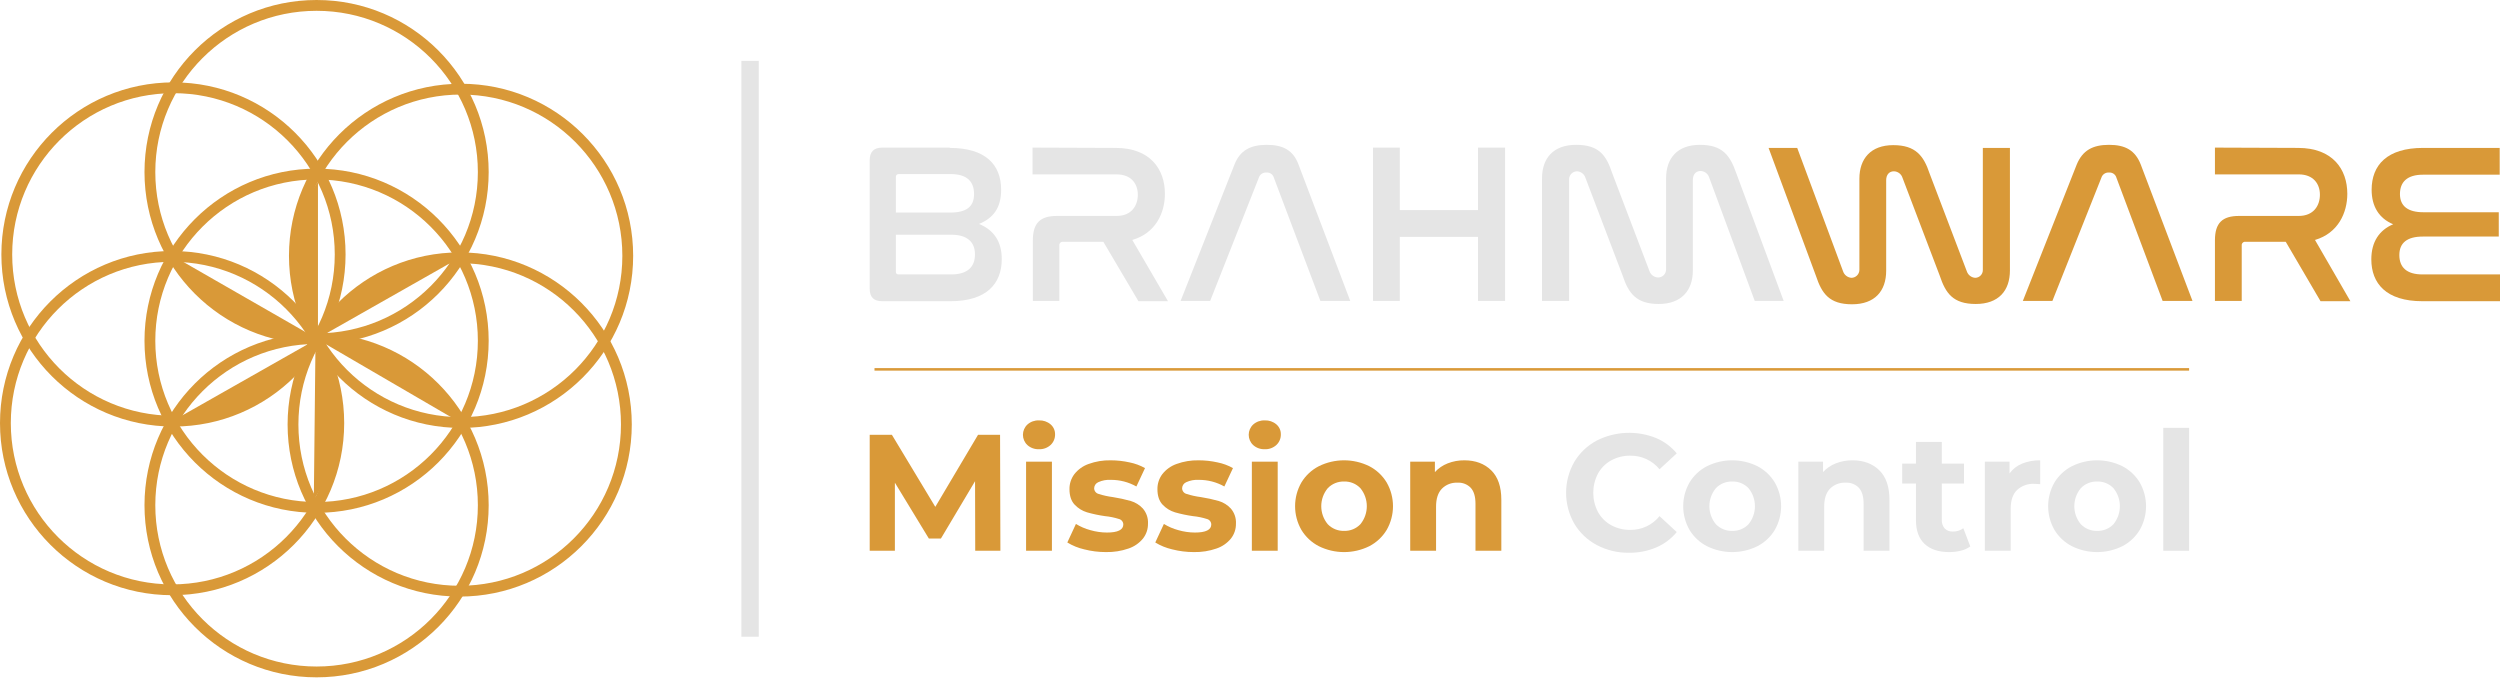
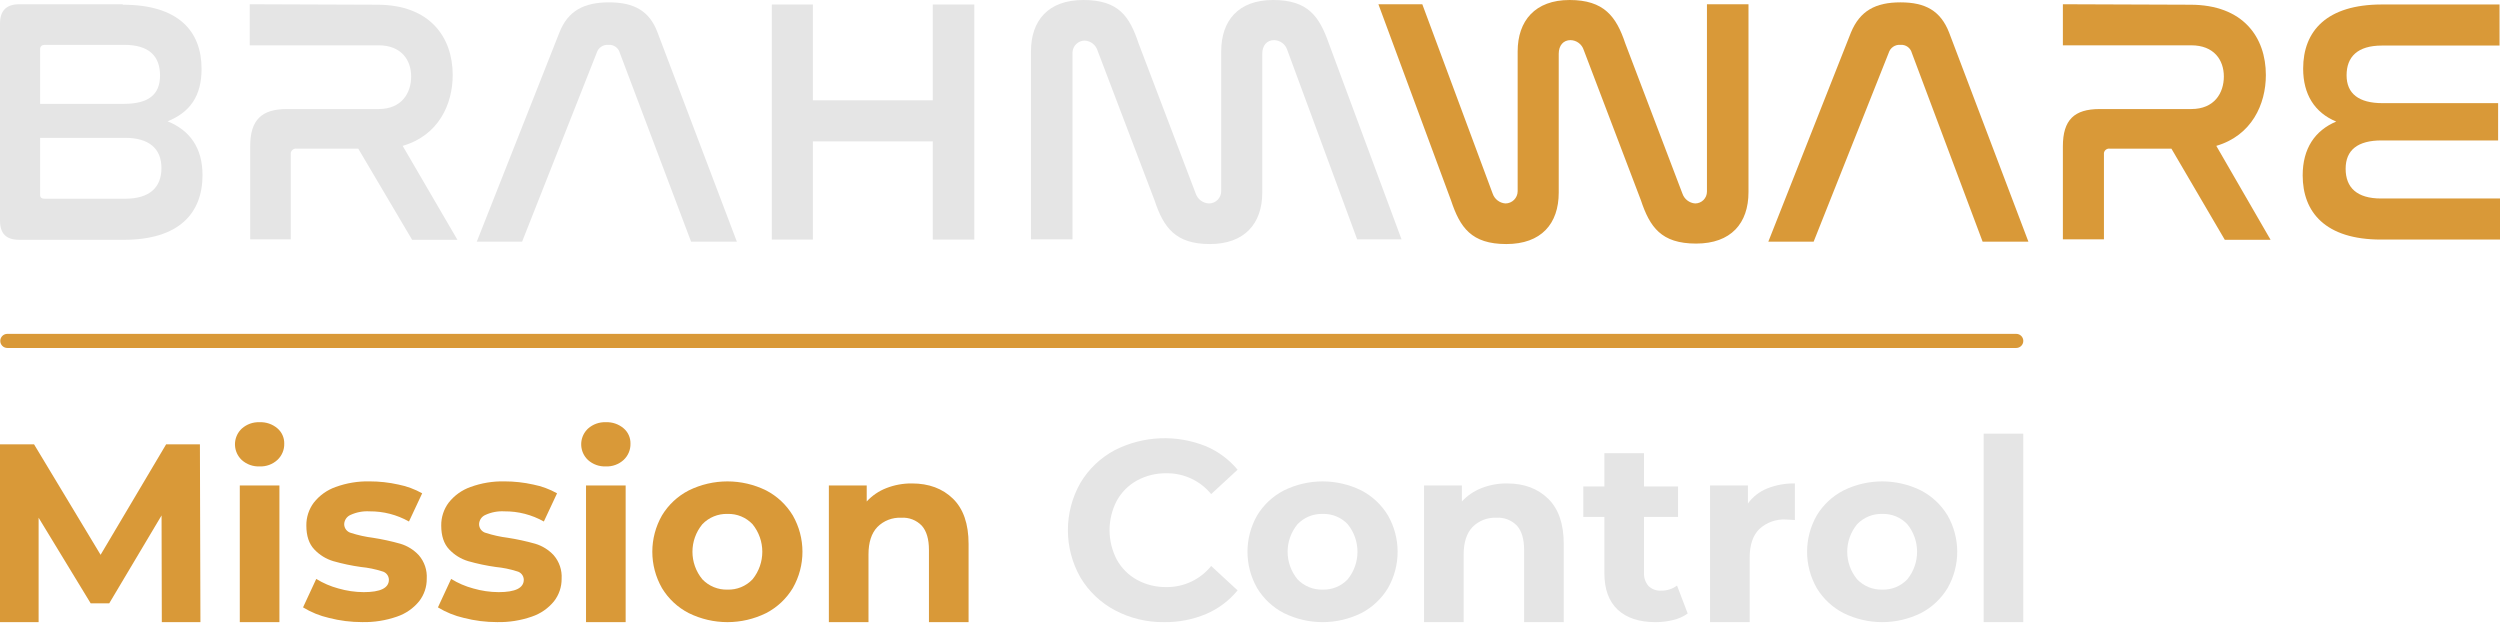
- <svg xmlns="http://www.w3.org/2000/svg" id="a4bc3d27-358b-4b19-a717-aac67d6f48ff" data-name="a7fe86fc-986b-412c-b933-82a198b58c45" viewBox="0 0 1086.611 294.4">
+ <svg xmlns="http://www.w3.org/2000/svg" id="mission-control-full" viewBox="0 0 708.6 176.337">
  <defs>
-     <style>.afd6b73d-a8cb-4300-a649-51949e7c6a8b{fill:#d99938;}.ab57ac01-5a40-4b19-808e-fac5e8daa272{fill:#e5e5e5;}</style>
+     <style>
+       .cls-1 {
+         fill: #e5e5e5;
+       }
+ 
+       .cls-2 {
+         fill: #d99938;
+       }
+     </style>
  </defs>
-   <g id="ee30f58a-e5e4-446a-966c-2461d2db82c5" data-name="e59396bd-554d-4437-bf66-0460b0d36a81">
-     <path class="afd6b73d-a8cb-4300-a649-51949e7c6a8b" d="M178.913,335.903a74.8,74.8,0,1,1,74.8-74.8v0h0A74.8,74.8,0,0,1,178.913,335.903Zm0-144.9a70.1,70.1,0,1,0,70.1,70.1h0a70.1,70.1,0,0,0-70.1-70.1Z" transform="translate(-41.31281 -41.50341)" />
-     <path class="afd6b73d-a8cb-4300-a649-51949e7c6a8b" d="M178.913,264.403a74.8,74.8,0,1,1,74.8-74.8v0h0A74.8,74.8,0,0,1,178.913,264.403Zm0-144.9a70.1,70.1,0,1,0,70.1,70.1h0a70.1,70.1,0,0,0-70.1-70.1Z" transform="translate(-41.31281 -41.50341)" />
-     <path class="afd6b73d-a8cb-4300-a649-51949e7c6a8b" d="M178.913,191.103a74.8,74.8,0,1,1,74.8-74.8v0h0A74.8,74.8,0,0,1,178.913,191.103Zm0-144.9a70.1,70.1,0,1,0,70.1,70.1,70.1,70.1,0,0,0-70.1-70.1h0Z" transform="translate(-41.31281 -41.50341)" />
-     <path class="afd6b73d-a8cb-4300-a649-51949e7c6a8b" d="M241.713,227.503a74.8,74.8,0,1,1,74.8-74.8,74.8,74.8,0,0,1-74.8,74.8Zm0-144.9a70.1,70.1,0,1,0,70.1,70.1,70.1,70.1,0,0,0-70.1-70.1Z" transform="translate(-41.31281 -41.50341)" />
-     <path class="afd6b73d-a8cb-4300-a649-51949e7c6a8b" d="M241.113,300.803a74.8,74.8,0,1,1,74.8-74.8v0h0A74.8,74.8,0,0,1,241.113,300.803Zm0-144.9a70.1,70.1,0,1,0,70.1,70.1h0a70.1,70.1,0,0,0-70.1-70.1Z" transform="translate(-41.31281 -41.50341)" />
-     <path class="afd6b73d-a8cb-4300-a649-51949e7c6a8b" d="M116.713,226.903a74.8,74.8,0,1,1,74.8-74.8h0a74.8,74.8,0,0,1-74.8,74.8Zm0-144.9a70.1,70.1,0,1,0,70.1,70.1h0a70.1,70.1,0,0,0-70.1-70.1Z" transform="translate(-41.31281 -41.50341)" />
-     <path class="afd6b73d-a8cb-4300-a649-51949e7c6a8b" d="M116.113,300.203a74.8,74.8,0,1,1,74.8-74.8h0A74.8,74.8,0,0,1,116.113,300.203Zm0-144.9a70.1,70.1,0,1,0,70.1,70.1h0a70.1,70.1,0,0,0-70.1-70.1h0Z" transform="translate(-41.31281 -41.50341)" />
-     <path class="afd6b73d-a8cb-4300-a649-51949e7c6a8b" d="M179.513,186.103c-21.7-35.2,0-65.7,0-65.7" transform="translate(-41.31281 -41.50341)" />
-     <path class="afd6b73d-a8cb-4300-a649-51949e7c6a8b" d="M177.713,258.803c22.1-35,.7-65.7.7-65.7" transform="translate(-41.31281 -41.50341)" />
-     <path class="afd6b73d-a8cb-4300-a649-51949e7c6a8b" d="M181.913,187.103c19.9-36.3,57.1-32.4,57.1-32.4" transform="translate(-41.31281 -41.50341)" />
-     <path class="afd6b73d-a8cb-4300-a649-51949e7c6a8b" d="M238.713,223.603c-19-36.7-56.8-33.1-56.8-33.1" transform="translate(-41.31281 -41.50341)" />
-     <path class="afd6b73d-a8cb-4300-a649-51949e7c6a8b" d="M175.113,191.103c-19.9,36.3-57.1,32.4-57.1,32.4" transform="translate(-41.31281 -41.50341)" />
-     <path class="afd6b73d-a8cb-4300-a649-51949e7c6a8b" d="M118.813,154.103c19.2,36.6,57,32.7,57,32.7" transform="translate(-41.31281 -41.50341)" />
+   <g id="light">
+     <path class="cls-1" d="M34.788,1.338c15.654,0,22.344,7.359,22.344,18.197,0,7.76-3.345,12.31-9.634,14.852,6.289,2.542,9.901,7.493,9.901,15.253,0,10.704-6.556,18.33-22.344,18.33H5.486C1.739,67.97,0,66.231,0,62.484V6.69C0,3.077,1.739,1.204,5.486,1.204h29.302ZM11.373,29.436H35.055c6.958,0,10.303-2.542,10.303-8.028S42.28,12.711,35.189,12.711H12.711c-.803,0-1.338.401-1.338,1.204Zm0,25.823c0,.803.535,1.07,1.338,1.07H35.457c6.958,0,10.303-3.211,10.303-8.697s-3.479-8.563-10.303-8.563H11.373Z" transform="translate(0 0)" />
+     <path class="cls-1" d="M106.906,1.338c14.985,0,21.408,9.232,21.408,19.936,0,8.296-4.014,17.126-14.183,20.07l15.521,26.626H116.807L101.554,42.147H84.16A1.472,1.472,0,0,0,82.429,43.303h0l-.009.048V67.836H70.914V41.478c0-7.493,3.211-10.57,10.436-10.57h25.957c6.556,0,9.232-4.549,9.232-9.232s-2.81-8.831-9.232-8.831H70.78V1.204Z" transform="translate(0 0)" />
+     <path class="cls-1" d="M147.982,68.505H135.137l23.415-59.273C160.96,3.077,165.51.669,172.601.669s11.507,2.408,13.781,8.563l22.478,59.273H195.882l-20.204-53.52a3.077,3.077,0,0,0-3.211-2.275,3.211,3.211,0,0,0-3.345,2.275Z" transform="translate(0 0)" />
+     <path class="cls-1" d="M230.402,1.405V28.432h33.985V1.271h11.774V67.903H264.387V40.073H230.402V67.903h-11.64V1.271H230.402Z" transform="translate(0 0)" />
+     <path class="cls-1" d="M303.858,67.836H292.217v-53.252C292.217,5.887,297.034,0,307.069,0s13.112,4.683,15.654,12.31l16.19,42.548a4.148,4.148,0,0,0,3.746,2.81,3.479,3.479,0,0,0,3.479-3.479h0V14.584C346.138,5.887,350.955,0,360.856,0s13.112,4.683,15.788,12.31l20.605,55.527H384.672L364.87,14.183a4.014,4.014,0,0,0-3.746-2.81c-2.007,0-3.345,1.472-3.345,3.88V54.59c0,8.831-5.084,14.584-14.852,14.584s-13.112-4.683-15.654-12.31L311.083,14.316a4.014,4.014,0,0,0-3.613-2.81,3.479,3.479,0,0,0-3.479,3.345V67.836Z" transform="translate(0 0)" />
+     <path class="cls-1" d="M316.04,172.985a24.973,24.973,0,0,1-9.792-9.288,27.074,27.074,0,0,1,0-26.855,24.987,24.987,0,0,1,9.792-9.288,31.248,31.248,0,0,1,25.848-1.044,23.746,23.746,0,0,1,8.893,6.624L343.292,140.046a16.103,16.103,0,0,0-12.672-5.904,16.835,16.835,0,0,0-8.353,2.052,14.593,14.593,0,0,0-5.724,5.725,18.025,18.025,0,0,0,0,16.704,14.597,14.597,0,0,0,5.724,5.724,16.825,16.825,0,0,0,8.353,2.052,16.022,16.022,0,0,0,12.672-5.976l7.488,6.912a23.347,23.347,0,0,1-8.929,6.695,29.634,29.634,0,0,1-11.88,2.305A28.939,28.939,0,0,1,316.04,172.985Z" transform="translate(0 0)" />
+     <path class="cls-1" d="M363.919,173.78a18.991,18.991,0,0,1-7.596-7.092,20.738,20.738,0,0,1,0-20.592A18.998,18.998,0,0,1,363.919,139.005a24.787,24.787,0,0,1,21.924,0,19.068,19.068,0,0,1,7.561,7.092,20.738,20.738,0,0,1,0,20.592,19.061,19.061,0,0,1-7.561,7.092A24.778,24.778,0,0,1,363.919,173.78Zm18.072-9.575a12.392,12.392,0,0,0,0-15.624,9.355,9.355,0,0,0-7.092-2.916,9.47,9.47,0,0,0-7.128,2.916,12.269,12.269,0,0,0,0,15.624,9.473,9.473,0,0,0,7.128,2.916A9.358,9.358,0,0,0,381.991,164.205Z" transform="translate(0 0)" />
+     <path class="cls-1" d="M438.8,141.345q4.427,4.32,4.428,12.816V176.337H431.995V155.889q0-4.607-2.016-6.876a7.395,7.395,0,0,0-5.832-2.268,8.938,8.938,0,0,0-6.769,2.628q-2.521,2.629-2.52,7.811V176.337H403.627V137.601h10.729v4.536a14.922,14.922,0,0,1,5.544-3.78,19.336,19.336,0,0,1,7.271-1.331Q434.371,137.025,438.8,141.345Z" transform="translate(0 0)" />
+     <path class="cls-1" d="M478.362,173.889a11.528,11.528,0,0,1-4.068,1.836,20.608,20.608,0,0,1-5.075.612q-6.913,0-10.692-3.528-3.781-3.527-3.78-10.368V146.528h-5.976v-8.64h5.976v-9.432h11.232v9.432H475.626v8.64h-9.647v15.769a5.289,5.289,0,0,0,1.26,3.78,4.665,4.665,0,0,0,3.564,1.332,7.214,7.214,0,0,0,4.535-1.44Z" transform="translate(0 0)" />
+     <path class="cls-1" d="M500.862,138.465a20.173,20.173,0,0,1,7.885-1.439v10.367q-1.874-.144-2.521-.144a10.291,10.291,0,0,0-7.56,2.7q-2.738,2.7-2.736,8.1V176.337H484.698V137.601h10.729v5.112A12.486,12.486,0,0,1,500.862,138.465Z" transform="translate(0 0)" />
+     <path class="cls-1" d="M522.535,173.78a18.991,18.991,0,0,1-7.596-7.092,20.738,20.738,0,0,1,0-20.592,18.998,18.998,0,0,1,7.596-7.092,24.787,24.787,0,0,1,21.924,0,19.068,19.068,0,0,1,7.561,7.092,20.738,20.738,0,0,1,0,20.592,19.061,19.061,0,0,1-7.561,7.092A24.778,24.778,0,0,1,522.535,173.78Zm18.072-9.575a12.392,12.392,0,0,0,0-15.624,9.355,9.355,0,0,0-7.092-2.916,9.47,9.47,0,0,0-7.128,2.916,12.269,12.269,0,0,0,0,15.624,9.473,9.473,0,0,0,7.128,2.916A9.358,9.358,0,0,0,540.607,164.205Z" transform="translate(0 0)" />
+     <path class="cls-1" d="M562.243,122.913h11.232V176.337H562.243Z" transform="translate(0 0)" />
  </g>
-   <g id="b8170af3-b664-4081-acb8-f8efc84559b8" data-name="a34c2e6a-75ce-4a4f-b1d3-d9c242c16210">
-     <path class="afd6b73d-a8cb-4300-a649-51949e7c6a8b" d="M822.46,105.791l19.936,53.653a4.148,4.148,0,0,0,3.613,2.81,3.479,3.479,0,0,0,3.479-3.479h0V119.171c0-8.697,4.951-14.584,14.718-14.584s13.246,4.683,15.788,12.31l16.19,42.548a4.148,4.148,0,0,0,3.613,2.81,3.345,3.345,0,0,0,3.345-3.345h0V105.791h11.774v53.252c0,8.831-4.951,14.584-14.852,14.584s-13.112-4.683-15.655-12.31l-16.19-42.548a4.014,4.014,0,0,0-3.746-2.81c-2.007,0-3.345,1.472-3.345,3.88v39.337c0,8.831-4.951,14.584-14.852,14.584s-13.112-4.683-15.655-12.31l-20.605-55.66Z" transform="translate(-41.31281 -41.50341)" />
-     <path class="afd6b73d-a8cb-4300-a649-51949e7c6a8b" d="M933.38,172.289H920.535l23.415-59.273c2.542-6.155,6.958-8.563,14.049-8.563s11.373,2.408,13.781,8.563l22.478,59.273H981.28L961.21,118.769a3.077,3.077,0,0,0-3.211-2.275,3.211,3.211,0,0,0-3.345,2.275Z" transform="translate(-41.31281 -41.50341)" />
-     <path class="afd6b73d-a8cb-4300-a649-51949e7c6a8b" d="M1040.151,105.791c14.986,0,21.408,9.232,21.408,19.936,0,8.296-4.014,17.126-14.049,20.07l15.387,26.626H1049.919l-15.119-25.823h-17.394a1.472,1.472,0,0,0-1.731,1.156l-.009.048V172.289h-11.641V145.931c0-7.493,3.211-10.57,10.436-10.57h25.957c6.556,0,9.232-4.549,9.232-9.232s-2.81-8.831-9.232-8.831h-36.393V105.657Z" transform="translate(-41.31281 -41.50341)" />
-     <path class="afd6b73d-a8cb-4300-a649-51949e7c6a8b" d="M1127.79,105.791v11.641h-33.316c-6.958,0-10.035,3.211-10.035,8.429s3.479,7.894,10.169,7.894h32.781V144.325h-33.048c-6.69,0-10.169,2.676-10.169,8.028s3.211,8.429,10.035,8.429h33.717v11.641h-33.717c-15.788,0-22.211-7.76-22.211-18.197,0-7.627,3.479-12.711,9.5-15.253-6.155-2.542-9.366-7.76-9.366-14.986,0-10.704,6.69-18.197,22.344-18.197Z" transform="translate(-41.31281 -41.50341)" />
-     <path class="ab57ac01-5a40-4b19-808e-fac5e8daa272" d="M454.111,105.791c15.654,0,22.344,7.359,22.344,18.197,0,7.76-3.345,12.31-9.634,14.852,6.289,2.542,9.901,7.493,9.901,15.253,0,10.704-6.556,18.33-22.344,18.33H424.809c-3.746,0-5.486-1.739-5.486-5.486V111.143c0-3.613,1.739-5.486,5.486-5.486h29.302ZM430.696,133.889h23.682c6.958,0,10.303-2.542,10.303-8.028s-3.077-8.697-10.169-8.697H432.034c-.803,0-1.338.401-1.338,1.204Zm0,25.823c0,.803.535,1.07,1.338,1.07h22.746c6.958,0,10.303-3.211,10.303-8.697s-3.479-8.563-10.303-8.563H430.696Z" transform="translate(-41.31281 -41.50341)" />
-     <path class="ab57ac01-5a40-4b19-808e-fac5e8daa272" d="M526.229,105.791c14.986,0,21.408,9.232,21.408,19.936,0,8.296-4.014,17.126-14.183,20.07l15.521,26.626H536.13L520.877,146.6H503.483a1.472,1.472,0,0,0-1.731,1.156l-.009.048V172.289H490.237V145.931c0-7.493,3.211-10.57,10.436-10.57h25.957c6.556,0,9.232-4.549,9.232-9.232s-2.81-8.831-9.232-8.831H490.103V105.657Z" transform="translate(-41.31281 -41.50341)" />
-     <path class="ab57ac01-5a40-4b19-808e-fac5e8daa272" d="M567.305,172.289H554.461l23.415-59.273c2.408-6.155,6.958-8.563,14.049-8.563s11.507,2.408,13.781,8.563l22.478,59.273H615.205L595.002,118.769a3.077,3.077,0,0,0-3.211-2.275,3.211,3.211,0,0,0-3.345,2.275Z" transform="translate(-41.31281 -41.50341)" />
-     <path class="ab57ac01-5a40-4b19-808e-fac5e8daa272" d="M649.726,105.791v27.027h33.985v-27.161h11.774V172.289H683.71V144.459h-33.985V172.289H638.085V105.657h11.641Z" transform="translate(-41.31281 -41.50341)" />
-     <path class="ab57ac01-5a40-4b19-808e-fac5e8daa272" d="M723.181,172.289H711.541V119.037c0-8.697,4.817-14.584,14.852-14.584s13.112,4.683,15.654,12.31l16.19,42.548a4.148,4.148,0,0,0,3.746,2.81,3.479,3.479,0,0,0,3.479-3.479h0V119.037c0-8.697,4.817-14.584,14.718-14.584s13.112,4.683,15.788,12.31L816.573,172.289H803.996l-19.802-53.653a4.014,4.014,0,0,0-3.746-2.81c-2.007,0-3.345,1.472-3.345,3.88v39.337c0,8.831-5.084,14.584-14.852,14.584s-13.112-4.683-15.654-12.31l-16.19-42.548a4.014,4.014,0,0,0-3.613-2.81,3.479,3.479,0,0,0-3.479,3.345V172.289Z" transform="translate(-41.31281 -41.50341)" />
+   <g id="dark">
+     <path class="cls-2" d="M403.137,1.204l19.936,53.653a4.148,4.148,0,0,0,3.613,2.81,3.479,3.479,0,0,0,3.479-3.479h0V14.584C430.164,5.887,435.115,0,444.882,0S458.128,4.683,460.67,12.31l16.19,42.548a4.148,4.148,0,0,0,3.613,2.81,3.345,3.345,0,0,0,3.345-3.345h0V1.204h11.774v53.252c0,8.831-4.951,14.584-14.852,14.584s-13.112-4.683-15.654-12.31l-16.19-42.548a4.014,4.014,0,0,0-3.746-2.81c-2.007,0-3.345,1.472-3.345,3.88V54.59c0,8.831-4.951,14.584-14.852,14.584s-13.112-4.683-15.654-12.31l-20.605-55.66Z" transform="translate(0 0)" />
+     <path class="cls-2" d="M514.056,68.505H501.211l23.415-59.273C527.168,3.077,531.584.669,538.675.669s11.373,2.408,13.781,8.563l22.478,59.273H561.956l-20.07-53.52a3.077,3.077,0,0,0-3.211-2.275,3.211,3.211,0,0,0-3.345,2.275Z" transform="translate(0 0)" />
+     <path class="cls-2" d="M620.828,1.338c14.985,0,21.408,9.232,21.408,19.936,0,8.296-4.014,17.126-14.049,20.07l15.387,26.626h-12.978L615.476,42.147H598.082a1.472,1.472,0,0,0-1.731,1.156l-.009.048V67.836H584.702V41.478c0-7.493,3.211-10.57,10.436-10.57h25.957c6.556,0,9.232-4.549,9.232-9.232s-2.81-8.831-9.232-8.831H584.702V1.204Z" transform="translate(0 0)" />
+     <path class="cls-2" d="M708.466,1.271V12.912h-33.316c-6.958,0-10.035,3.211-10.035,8.429s3.479,7.894,10.169,7.894h32.781V39.805H675.016c-6.69,0-10.169,2.676-10.169,8.028s3.211,8.429,10.035,8.429H708.6V67.903H674.883c-15.788,0-22.211-7.76-22.211-18.197,0-7.627,3.479-12.711,9.5-15.253-6.155-2.542-9.366-7.76-9.366-14.986,0-10.704,6.69-18.197,22.344-18.197Z" transform="translate(0 0)" />
+     <path class="cls-2" d="M45.864,176.337,45.792,146.097,30.96,171.009H25.704L10.944,146.745V176.337H0V125.937H9.648L28.513,157.257l18.576-31.32h9.575l.145,50.4Z" transform="translate(0 0)" />
+     <path class="cls-2" d="M68.543,130.401a6.099,6.099,0,0,1-.308-8.62v0q.149-.16.308-.308a7.127,7.127,0,0,1,5.04-1.8,7.302,7.302,0,0,1,5.04,1.729,5.539,5.539,0,0,1,1.944,4.319,6.117,6.117,0,0,1-1.944,4.645,7.044,7.044,0,0,1-5.04,1.836A7.122,7.122,0,0,1,68.543,130.401Zm-.576,7.199H79.199V176.337H67.967Z" transform="translate(0 0)" />
+     <path class="cls-2" d="M93.239,175.142a24.625,24.625,0,0,1-7.344-2.987l3.743-8.064a23.536,23.536,0,0,0,6.265,2.7,26.243,26.243,0,0,0,7.2,1.044q7.128,0,7.128-3.528a2.498,2.498,0,0,0-1.944-2.376,28.829,28.829,0,0,0-5.976-1.224,57.564,57.564,0,0,1-7.849-1.656,12.169,12.169,0,0,1-5.364-3.312Q86.831,153.363,86.831,148.97a10.601,10.601,0,0,1,2.124-6.516,13.662,13.662,0,0,1,6.192-4.428,26.444,26.444,0,0,1,9.611-1.584,37.742,37.742,0,0,1,8.172.899,22.876,22.876,0,0,1,6.732,2.484l-3.744,7.992a22.353,22.353,0,0,0-11.16-2.881,11.349,11.349,0,0,0-5.399,1.009,2.965,2.965,0,0,0-1.801,2.592,2.572,2.572,0,0,0,1.944,2.52,34.321,34.321,0,0,0,6.192,1.368,66.584,66.584,0,0,1,7.775,1.692,11.692,11.692,0,0,1,5.257,3.275,9.305,9.305,0,0,1,2.231,6.624,10.224,10.224,0,0,1-2.16,6.408,13.788,13.788,0,0,1-6.3,4.356,28.092,28.092,0,0,1-9.828,1.548A37.623,37.623,0,0,1,93.239,175.142Z" transform="translate(0 0)" />
+     <path class="cls-2" d="M131.471,175.142a24.625,24.625,0,0,1-7.344-2.987l3.743-8.064a23.534,23.534,0,0,0,6.265,2.7,26.243,26.243,0,0,0,7.2,1.044q7.128,0,7.128-3.528a2.498,2.498,0,0,0-1.944-2.376,28.829,28.829,0,0,0-5.976-1.224,57.564,57.564,0,0,1-7.849-1.656,12.169,12.169,0,0,1-5.364-3.312q-2.268-2.376-2.268-6.769a10.601,10.601,0,0,1,2.124-6.516,13.662,13.662,0,0,1,6.192-4.428,26.444,26.444,0,0,1,9.611-1.584,37.742,37.742,0,0,1,8.172.899,22.876,22.876,0,0,1,6.732,2.484l-3.744,7.992a22.353,22.353,0,0,0-11.16-2.881,11.349,11.349,0,0,0-5.399,1.009,2.965,2.965,0,0,0-1.801,2.592,2.572,2.572,0,0,0,1.944,2.52,34.321,34.321,0,0,0,6.192,1.368,66.584,66.584,0,0,1,7.775,1.692,11.692,11.692,0,0,1,5.257,3.275,9.305,9.305,0,0,1,2.231,6.624,10.224,10.224,0,0,1-2.16,6.408,13.788,13.788,0,0,1-6.3,4.356,28.092,28.092,0,0,1-9.828,1.548A37.623,37.623,0,0,1,131.471,175.142Z" transform="translate(0 0)" />
+     <path class="cls-2" d="M166.678,130.401a6.1,6.1,0,0,1-.308-8.621h0q.148-.16.308-.308a7.127,7.127,0,0,1,5.04-1.8,7.302,7.302,0,0,1,5.04,1.729,5.54,5.54,0,0,1,1.944,4.319,6.117,6.117,0,0,1-1.944,4.645,7.044,7.044,0,0,1-5.04,1.836A7.122,7.122,0,0,1,166.678,130.401Zm-.576,7.199H177.334V176.337H166.101Z" transform="translate(0 0)" />
+     <path class="cls-2" d="M195.225,173.78a18.991,18.991,0,0,1-7.596-7.092,20.738,20.738,0,0,1,0-20.592,18.998,18.998,0,0,1,7.596-7.092,24.787,24.787,0,0,1,21.924,0,19.068,19.068,0,0,1,7.561,7.092,20.738,20.738,0,0,1,0,20.592,19.061,19.061,0,0,1-7.561,7.092A24.779,24.779,0,0,1,195.225,173.78Zm18.072-9.575a12.392,12.392,0,0,0,0-15.624,9.355,9.355,0,0,0-7.092-2.916,9.47,9.47,0,0,0-7.128,2.916,12.269,12.269,0,0,0,0,15.624,9.474,9.474,0,0,0,7.128,2.916A9.358,9.358,0,0,0,213.297,164.205Z" transform="translate(0 0)" />
+     <path class="cls-2" d="M270.106,141.345q4.427,4.32,4.428,12.816V176.337H263.301V155.889q0-4.607-2.016-6.876a7.395,7.395,0,0,0-5.832-2.268,8.938,8.938,0,0,0-6.769,2.628q-2.521,2.629-2.52,7.811V176.337H234.933V137.601h10.729v4.536a14.922,14.922,0,0,1,5.544-3.78,19.336,19.336,0,0,1,7.271-1.331Q265.676,137.025,270.106,141.345Z" transform="translate(0 0)" />
+     <path class="cls-2" d="M571.483,98.629H2.078a2,2,0,0,1,0-4H571.483a2,2,0,0,1,0,4Z" transform="translate(0 0)" />
  </g>
-   <path class="afd6b73d-a8cb-4300-a649-51949e7c6a8b" d="M465.188,280.889l-.072-30.24-14.832,24.912h-5.256l-14.76-24.264V280.889H419.323V230.489h9.648l18.864,31.32,18.576-31.32h9.575l.145,50.4Z" transform="translate(-41.31281 -41.50341)" />
-   <path class="afd6b73d-a8cb-4300-a649-51949e7c6a8b" d="M487.866,234.953a6.1,6.1,0,0,1,0-8.929,7.126,7.126,0,0,1,5.04-1.8,7.302,7.302,0,0,1,5.04,1.729,5.539,5.539,0,0,1,1.944,4.319,6.117,6.117,0,0,1-1.944,4.645,7.044,7.044,0,0,1-5.04,1.836A7.122,7.122,0,0,1,487.866,234.953Zm-.576,7.199H498.523V280.889H487.29Z" transform="translate(-41.31281 -41.50341)" />
-   <path class="afd6b73d-a8cb-4300-a649-51949e7c6a8b" d="M512.563,280.277a24.625,24.625,0,0,1-7.344-2.987l3.743-8.064a23.535,23.535,0,0,0,6.265,2.7,26.242,26.242,0,0,0,7.2,1.044q7.128,0,7.128-3.528a2.498,2.498,0,0,0-1.944-2.376,28.829,28.829,0,0,0-5.976-1.224,57.56,57.56,0,0,1-7.849-1.656,12.169,12.169,0,0,1-5.364-3.312q-2.268-2.376-2.268-6.769a10.601,10.601,0,0,1,2.124-6.516,13.662,13.662,0,0,1,6.192-4.428,26.444,26.444,0,0,1,9.611-1.584,37.744,37.744,0,0,1,8.172.899,22.876,22.876,0,0,1,6.732,2.484l-3.744,7.992a22.353,22.353,0,0,0-11.16-2.881,11.349,11.349,0,0,0-5.399,1.009,2.965,2.965,0,0,0-1.801,2.592,2.572,2.572,0,0,0,1.944,2.52,34.322,34.322,0,0,0,6.192,1.368,66.589,66.589,0,0,1,7.775,1.692,11.692,11.692,0,0,1,5.257,3.275,9.305,9.305,0,0,1,2.231,6.624,10.224,10.224,0,0,1-2.16,6.408,13.788,13.788,0,0,1-6.3,4.356,28.093,28.093,0,0,1-9.828,1.548A37.624,37.624,0,0,1,512.563,280.277Z" transform="translate(-41.31281 -41.50341)" />
-   <path class="afd6b73d-a8cb-4300-a649-51949e7c6a8b" d="M550.794,280.277a24.625,24.625,0,0,1-7.344-2.987l3.743-8.064a23.535,23.535,0,0,0,6.265,2.7,26.242,26.242,0,0,0,7.2,1.044q7.128,0,7.128-3.528a2.498,2.498,0,0,0-1.944-2.376,28.829,28.829,0,0,0-5.976-1.224,57.56,57.56,0,0,1-7.849-1.656,12.169,12.169,0,0,1-5.364-3.312q-2.268-2.376-2.268-6.769a10.601,10.601,0,0,1,2.124-6.516,13.662,13.662,0,0,1,6.192-4.428,26.444,26.444,0,0,1,9.611-1.584,37.744,37.744,0,0,1,8.172.899,22.876,22.876,0,0,1,6.732,2.484l-3.744,7.992a22.353,22.353,0,0,0-11.16-2.881,11.349,11.349,0,0,0-5.399,1.009,2.965,2.965,0,0,0-1.801,2.592,2.572,2.572,0,0,0,1.944,2.52,34.321,34.321,0,0,0,6.192,1.368,66.589,66.589,0,0,1,7.775,1.692,11.692,11.692,0,0,1,5.257,3.275,9.305,9.305,0,0,1,2.231,6.624,10.224,10.224,0,0,1-2.16,6.408,13.788,13.788,0,0,1-6.3,4.356,28.093,28.093,0,0,1-9.828,1.548A37.624,37.624,0,0,1,550.794,280.277Z" transform="translate(-41.31281 -41.50341)" />
-   <path class="afd6b73d-a8cb-4300-a649-51949e7c6a8b" d="M586.001,234.953a6.1,6.1,0,0,1,0-8.929,7.126,7.126,0,0,1,5.04-1.8,7.302,7.302,0,0,1,5.04,1.729,5.54,5.54,0,0,1,1.944,4.319,6.117,6.117,0,0,1-1.944,4.645,7.044,7.044,0,0,1-5.04,1.836A7.122,7.122,0,0,1,586.001,234.953Zm-.576,7.199h11.232V280.889H585.425Z" transform="translate(-41.31281 -41.50341)" />
-   <path class="afd6b73d-a8cb-4300-a649-51949e7c6a8b" d="M614.548,278.908a18.991,18.991,0,0,1-7.596-7.092,20.738,20.738,0,0,1,0-20.592,18.998,18.998,0,0,1,7.596-7.092,24.787,24.787,0,0,1,21.924,0,19.068,19.068,0,0,1,7.561,7.092,20.738,20.738,0,0,1,0,20.592,19.061,19.061,0,0,1-7.561,7.092,24.778,24.778,0,0,1-21.924,0Zm18.072-9.575a12.392,12.392,0,0,0,0-15.624,9.355,9.355,0,0,0-7.092-2.916,9.47,9.47,0,0,0-7.128,2.916,12.269,12.269,0,0,0,0,15.624,9.474,9.474,0,0,0,7.128,2.916A9.358,9.358,0,0,0,632.62,269.333Z" transform="translate(-41.31281 -41.50341)" />
-   <path class="afd6b73d-a8cb-4300-a649-51949e7c6a8b" d="M689.429,245.897q4.427,4.32,4.428,12.816V280.889H682.624V260.441q0-4.607-2.016-6.876a7.395,7.395,0,0,0-5.832-2.268,8.938,8.938,0,0,0-6.769,2.628q-2.521,2.629-2.52,7.812V280.889H654.256V242.153h10.729v4.536a14.923,14.923,0,0,1,5.544-3.78A19.336,19.336,0,0,1,677.8,241.577Q685,241.577,689.429,245.897Z" transform="translate(-41.31281 -41.50341)" />
-   <path class="ab57ac01-5a40-4b19-808e-fac5e8daa272" d="M735.364,278.405a24.973,24.973,0,0,1-9.792-9.288,27.074,27.074,0,0,1,0-26.855,24.987,24.987,0,0,1,9.792-9.288,31.248,31.248,0,0,1,25.848-1.044,23.746,23.746,0,0,1,8.893,6.624l-7.488,6.912a16.103,16.103,0,0,0-12.672-5.904,16.835,16.835,0,0,0-8.353,2.052,14.593,14.593,0,0,0-5.724,5.725,18.025,18.025,0,0,0,0,16.704,14.597,14.597,0,0,0,5.724,5.724,16.825,16.825,0,0,0,8.353,2.052,16.022,16.022,0,0,0,12.672-5.976l7.488,6.912a23.347,23.347,0,0,1-8.929,6.695,29.634,29.634,0,0,1-11.88,2.305A28.94,28.94,0,0,1,735.364,278.405Z" transform="translate(-41.31281 -41.50341)" />
-   <path class="ab57ac01-5a40-4b19-808e-fac5e8daa272" d="M783.242,278.908a18.991,18.991,0,0,1-7.596-7.092,20.738,20.738,0,0,1,0-20.592,18.998,18.998,0,0,1,7.596-7.092,24.787,24.787,0,0,1,21.924,0,19.068,19.068,0,0,1,7.561,7.092,20.738,20.738,0,0,1,0,20.592,19.061,19.061,0,0,1-7.561,7.092,24.778,24.778,0,0,1-21.924,0Zm18.072-9.575a12.392,12.392,0,0,0,0-15.624,9.355,9.355,0,0,0-7.092-2.916,9.47,9.47,0,0,0-7.128,2.916,12.269,12.269,0,0,0,0,15.624,9.474,9.474,0,0,0,7.128,2.916A9.358,9.358,0,0,0,801.315,269.333Z" transform="translate(-41.31281 -41.50341)" />
-   <path class="ab57ac01-5a40-4b19-808e-fac5e8daa272" d="M858.123,245.897q4.427,4.32,4.428,12.816V280.889H851.319V260.441q0-4.607-2.016-6.876a7.395,7.395,0,0,0-5.832-2.268,8.938,8.938,0,0,0-6.769,2.628q-2.521,2.629-2.52,7.812V280.889H822.95V242.153H833.679v4.536a14.922,14.922,0,0,1,5.544-3.78,19.336,19.336,0,0,1,7.271-1.331Q853.694,241.577,858.123,245.897Z" transform="translate(-41.31281 -41.50341)" />
-   <path class="ab57ac01-5a40-4b19-808e-fac5e8daa272" d="M897.686,279.017a11.527,11.527,0,0,1-4.068,1.836,20.609,20.609,0,0,1-5.075.612q-6.913,0-10.692-3.528-3.781-3.527-3.78-10.368V251.657H868.094v-8.64h5.976v-9.432H885.302v9.432h9.647v8.64H885.302V267.425a5.289,5.289,0,0,0,1.26,3.78,4.665,4.665,0,0,0,3.564,1.332,7.214,7.214,0,0,0,4.535-1.44Z" transform="translate(-41.31281 -41.50341)" />
-   <path class="ab57ac01-5a40-4b19-808e-fac5e8daa272" d="M920.186,243.017a20.173,20.173,0,0,1,7.885-1.439v10.367q-1.874-.144-2.521-.144a10.291,10.291,0,0,0-7.56,2.7q-2.738,2.7-2.736,8.1V280.889H904.022V242.153h10.729v5.112A12.487,12.487,0,0,1,920.186,243.017Z" transform="translate(-41.31281 -41.50341)" />
-   <path class="ab57ac01-5a40-4b19-808e-fac5e8daa272" d="M941.859,278.908a18.991,18.991,0,0,1-7.596-7.092,20.738,20.738,0,0,1,0-20.592,18.998,18.998,0,0,1,7.596-7.092,24.787,24.787,0,0,1,21.924,0,19.068,19.068,0,0,1,7.561,7.092,20.738,20.738,0,0,1,0,20.592,19.061,19.061,0,0,1-7.561,7.092,24.778,24.778,0,0,1-21.924,0Zm18.072-9.575a12.392,12.392,0,0,0,0-15.624,9.355,9.355,0,0,0-7.092-2.916,9.47,9.47,0,0,0-7.128,2.916,12.269,12.269,0,0,0,0,15.624,9.474,9.474,0,0,0,7.128,2.916A9.358,9.358,0,0,0,959.931,269.333Z" transform="translate(-41.31281 -41.50341)" />
-   <path class="ab57ac01-5a40-4b19-808e-fac5e8daa272" d="M981.567,227.465h11.232V280.889H981.567Z" transform="translate(-41.31281 -41.50341)" />
-   <rect class="afd6b73d-a8cb-4300-a649-51949e7c6a8b" x="380.095" y="159.993" width="571.391" height="1.103" />
-   <rect class="ab57ac01-5a40-4b19-808e-fac5e8daa272" x="322.235" y="26.458" width="7.556" height="250.284" />
</svg>
